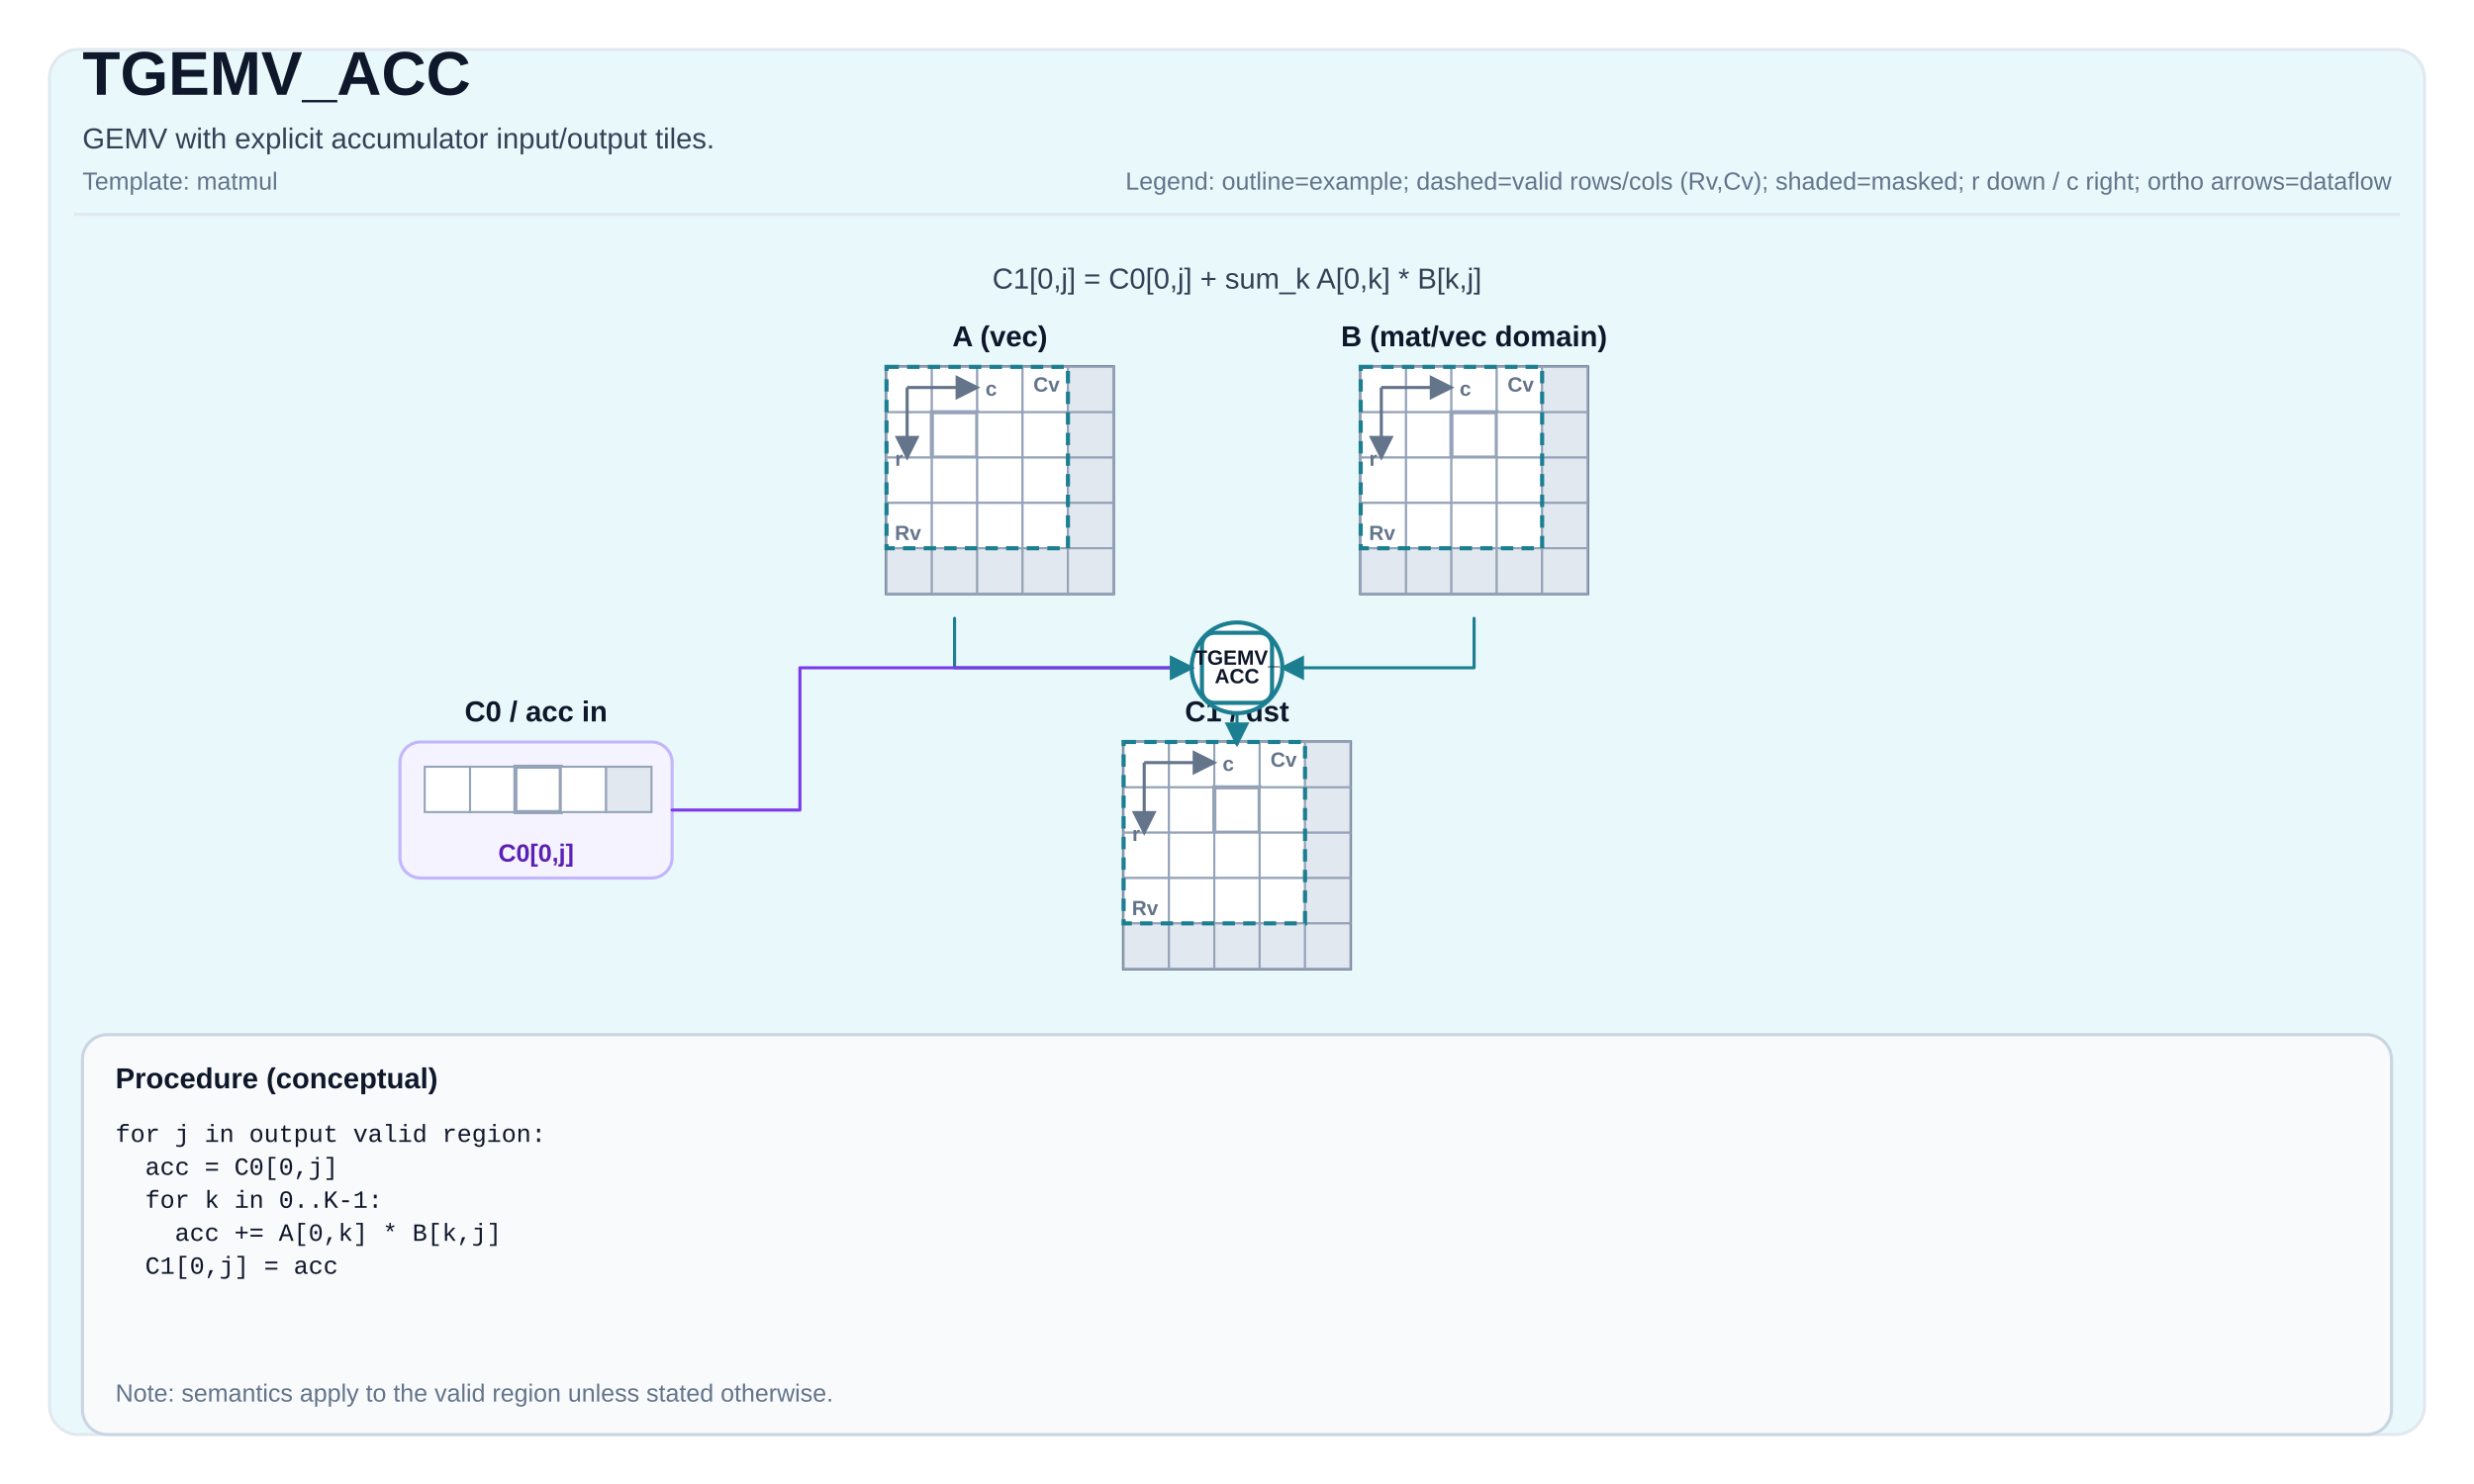
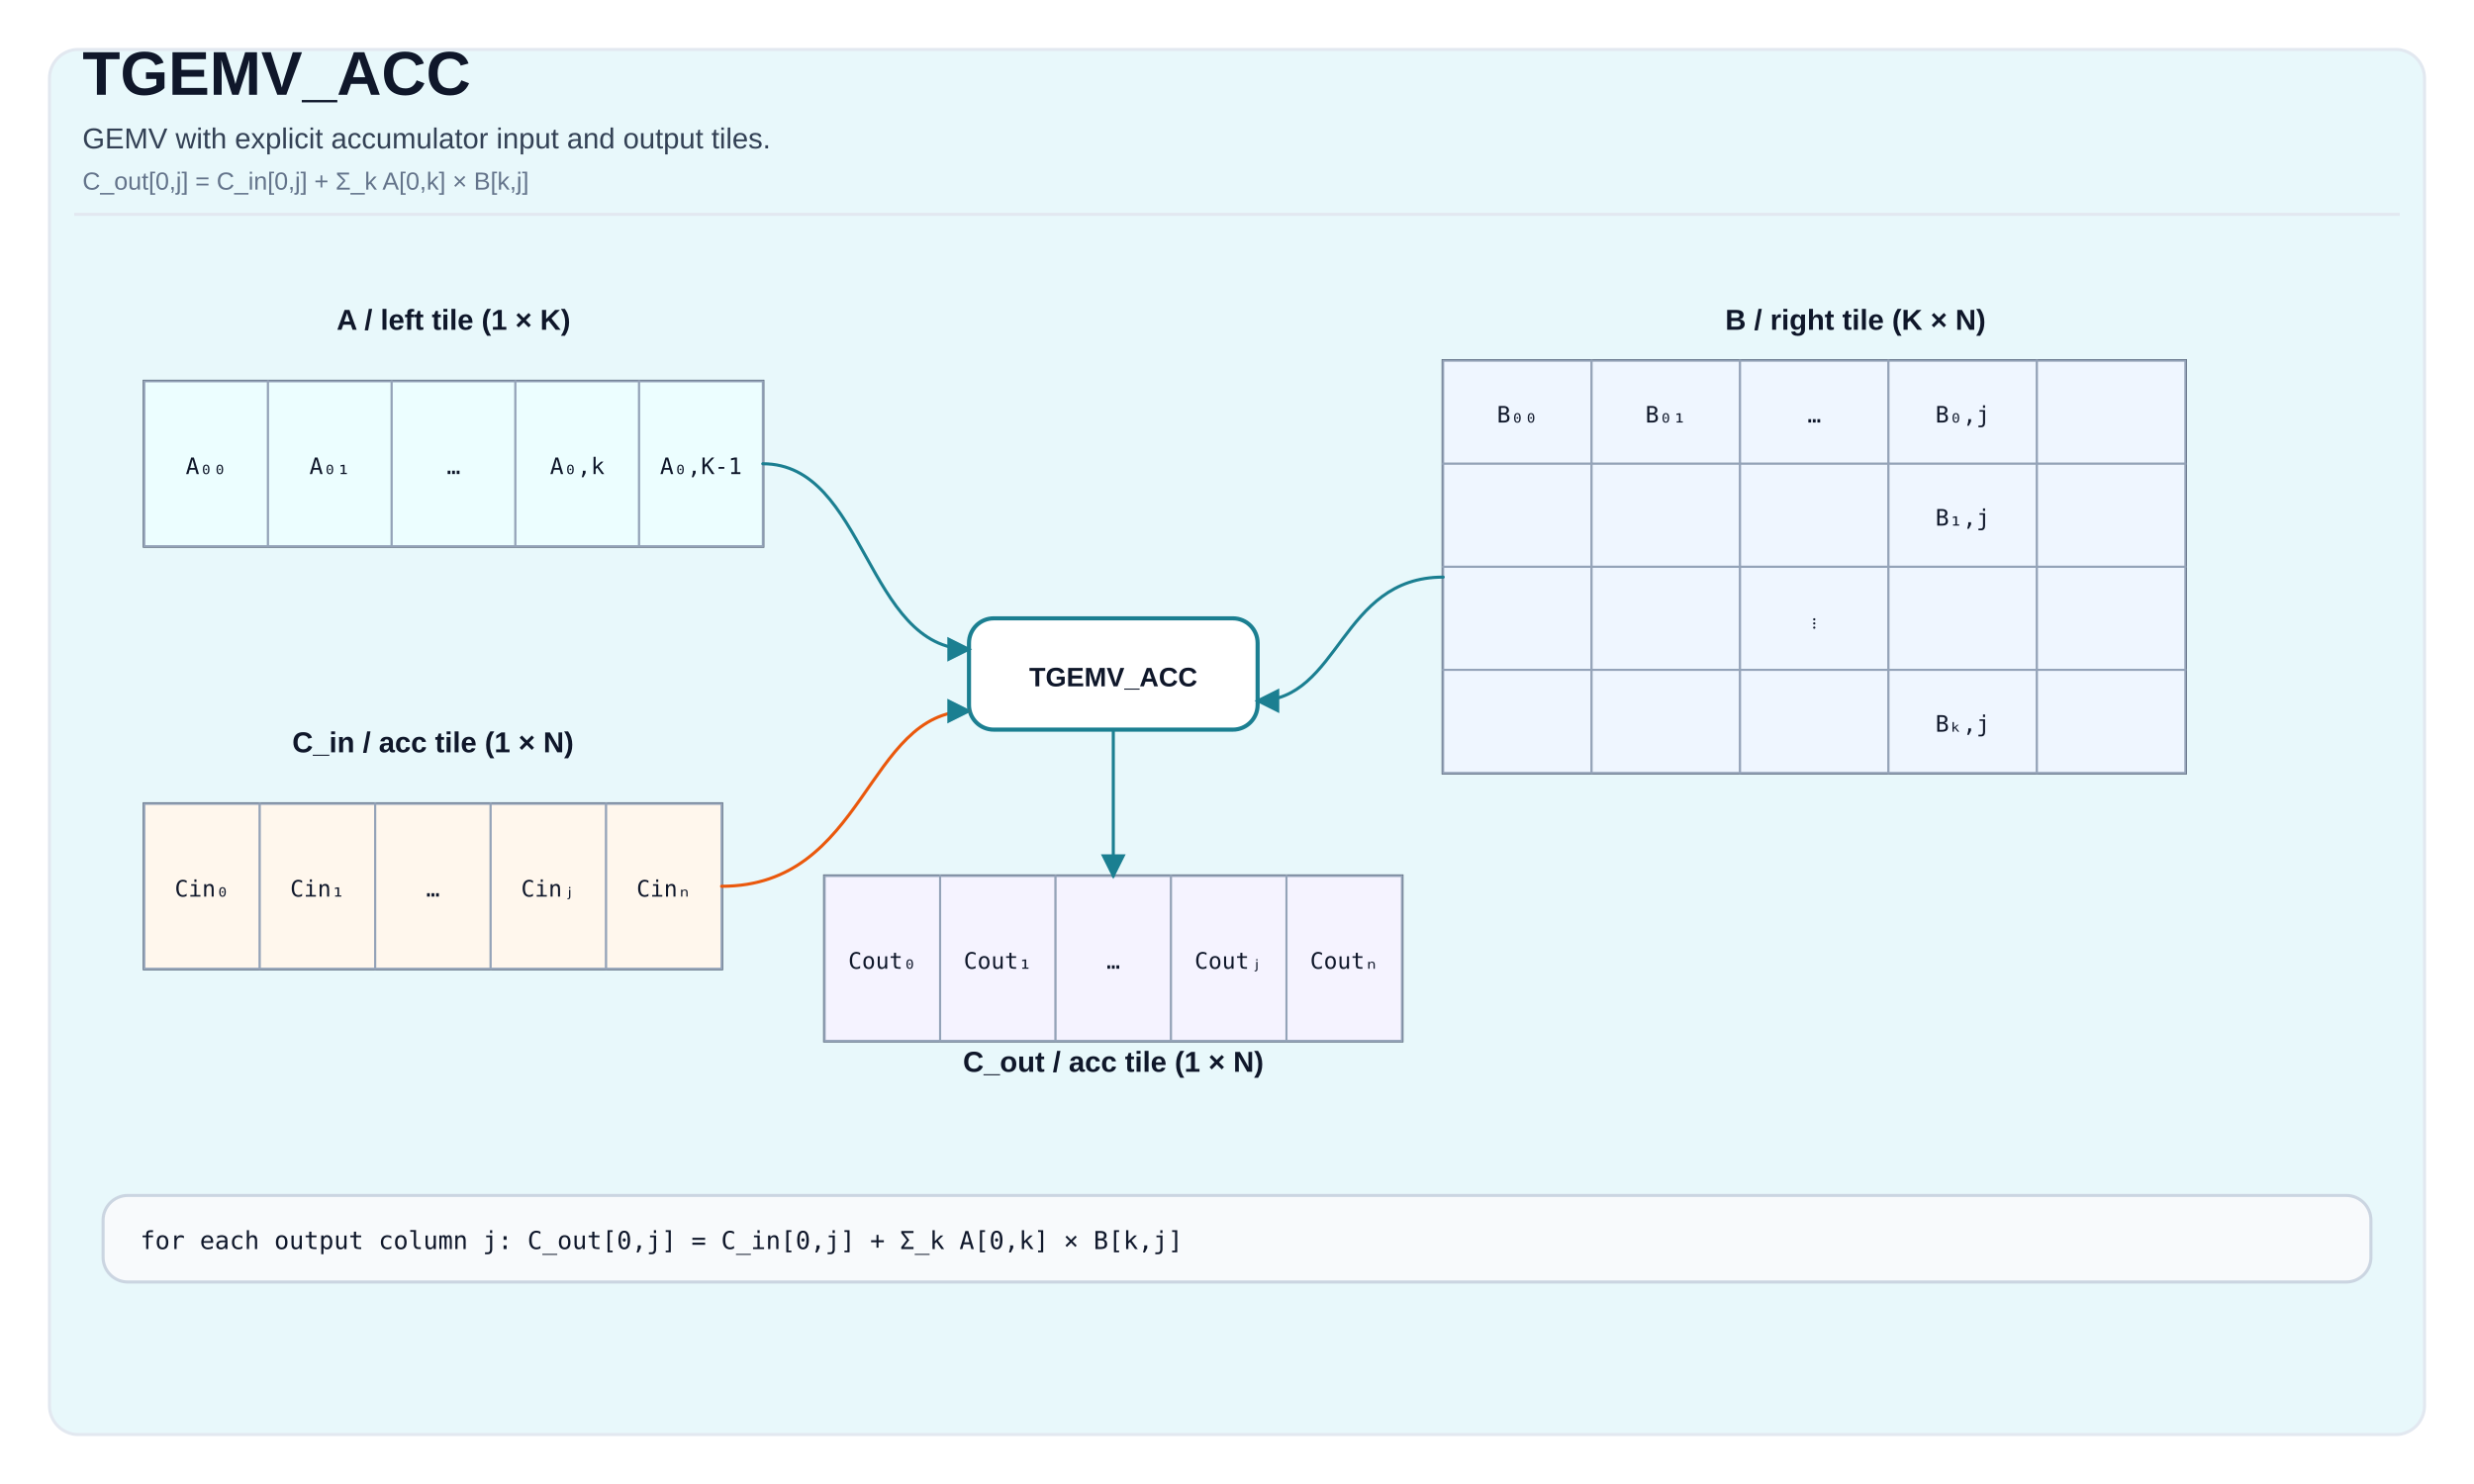
<svg xmlns="http://www.w3.org/2000/svg" width="1200" height="720" viewBox="0 0 1200 720" role="img" aria-label="TGEMV_ACC tile operation diagram">
  <defs>
    <marker id="arrow" markerWidth="8" markerHeight="8" refX="7" refY="4" orient="auto">
      <path d="M0,0 L0,8 L8,4 z" fill="#1B7F91" />
-     </marker>
-     <marker id="axisArrow" markerWidth="8" markerHeight="8" refX="7" refY="4" orient="auto">
-       <path d="M0,0 L0,8 L8,4 z" fill="#64748b" />
    </marker>
  </defs>
  <style>
svg { font-family: Arial, Helvetica, sans-serif; }
.title { font-size: 30px; font-weight: 700; fill: #0f172a; }
.subtitle { font-size: 14px; fill: #334155; }
.meta { font-size: 12px; fill: #64748b; }
.frame { fill: white; }
.panel { fill: #E8F8FB; stroke: #e2e8f0; stroke-width: 1.5; rx: 14; }
.tileLabel { font-size: 14px; font-weight: 700; fill: #0f172a; }
.tileBorder { fill: none; stroke: #475569; stroke-width: 1.5; }
.cell { fill: #ffffff; stroke: #94a3b8; stroke-width: 1; }
- .cellMasked { fill: #e2e8f0; }
- .cellHL { stroke-width: 2; }
- .arrow { stroke-width: 1.5; fill: none; stroke-linejoin: round; stroke-linecap: round; }
- .axisLine { stroke: #64748b; stroke-width: 1.5; fill: none; }
- .axisText { font-size: 10px; fill: #64748b; font-weight: 700; }
- .opCircle { fill: #ffffff; stroke-width: 2; }
- .opRect { fill: #ffffff; stroke-width: 2; }
- .opText { font-size: 10px; font-weight: 800; fill: #0f172a; }
+ .cellA { fill: #ecfeff; }
+ .cellB { fill: #eff6ff; }
+ .cellCin { fill: #fff7ed; }
+ .cellCout { fill: #f5f3ff; }
+ .cellText { font-family: ui-monospace, SFMono-Regular, Menlo, Monaco, Consolas, monospace; font-size: 11px; fill: #0f172a; }
+ .arrow { stroke-width: 1.5; fill: none; stroke-linejoin: round; stroke-linecap: round; marker-end: url(#arrow); }
.procBox { fill: #f8fafc; stroke: #cbd5e1; stroke-width: 1.5; rx: 12; }
.procTitle { font-size: 14px; font-weight: 700; fill: #0f172a; }
- .procText { font-family: ui-monospace, SFMono-Regular, Menlo, Monaco, Consolas, 'Liberation Mono', 'Courier New', monospace; font-size: 12px; fill: #0f172a; }
- .validBox { fill: none; stroke-width: 2; stroke-dasharray: 6 4; }
- .accPanel { fill: #F5F3FF; stroke: #c4b5fd; stroke-width: 1.5; rx: 10; }
- .accText { font-size: 12px; fill: #5b21b6; font-weight: 700; }
+ .procText { font-family: ui-monospace, SFMono-Regular, Menlo, Monaco, Consolas, monospace; font-size: 12px; fill: #0f172a; }
+ .opBox { fill: #ffffff; stroke: #1B7F91; stroke-width: 2; rx: 12; }
+ .opText { font-size: 13px; font-weight: 800; fill: #0f172a; }
</style>
  <rect x="0" y="0" width="1200" height="720" class="frame" />
  <rect x="24" y="24" width="1152" height="672" class="panel" />
  <text x="40" y="46" class="title">TGEMV_ACC</text>
-   <text x="40" y="72" class="subtitle">GEMV with explicit accumulator input/output tiles.</text>
-   <text x="40" y="92" class="meta">Template: matmul</text>
-   <text x="1160" y="92" class="meta" text-anchor="end">Legend: outline=example; dashed=valid rows/cols (Rv,Cv); shaded=masked; r down / c right; ortho arrows=dataflow</text>
+   <text x="40" y="72" class="subtitle">GEMV with explicit accumulator input and output tiles.</text>
+   <text x="40" y="92" class="meta">C_out[0,j] = C_in[0,j] + Σ_k A[0,k] × B[k,j]</text>
  <line x1="36" y1="104" x2="1164" y2="104" stroke="#e2e8f0" stroke-width="1.5" />
-   <text x="485" y="168" class="tileLabel" text-anchor="middle">A (vec)</text>
-   <rect x="430" y="178" width="110" height="110" class="tileBorder" />
-   <rect x="430" y="178" width="22" height="22" class="cell" />
-   <rect x="452" y="178" width="22" height="22" class="cell" />
-   <rect x="474" y="178" width="22" height="22" class="cell" />
-   <rect x="496" y="178" width="22" height="22" class="cell" />
-   <rect x="518" y="178" width="22" height="22" class="cell cellMasked" />
-   <rect x="430" y="200" width="22" height="22" class="cell" />
-   <rect x="452" y="200" width="22" height="22" class="cell cellHL" stroke="#1B7F91" />
-   <rect x="474" y="200" width="22" height="22" class="cell" />
-   <rect x="496" y="200" width="22" height="22" class="cell" />
-   <rect x="518" y="200" width="22" height="22" class="cell cellMasked" />
-   <rect x="430" y="222" width="22" height="22" class="cell" />
-   <rect x="452" y="222" width="22" height="22" class="cell" />
-   <rect x="474" y="222" width="22" height="22" class="cell" />
-   <rect x="496" y="222" width="22" height="22" class="cell" />
-   <rect x="518" y="222" width="22" height="22" class="cell cellMasked" />
-   <rect x="430" y="244" width="22" height="22" class="cell" />
-   <rect x="452" y="244" width="22" height="22" class="cell" />
-   <rect x="474" y="244" width="22" height="22" class="cell" />
-   <rect x="496" y="244" width="22" height="22" class="cell" />
-   <rect x="518" y="244" width="22" height="22" class="cell cellMasked" />
-   <rect x="430" y="266" width="22" height="22" class="cell cellMasked" />
-   <rect x="452" y="266" width="22" height="22" class="cell cellMasked" />
-   <rect x="474" y="266" width="22" height="22" class="cell cellMasked" />
-   <rect x="496" y="266" width="22" height="22" class="cell cellMasked" />
-   <rect x="518" y="266" width="22" height="22" class="cell cellMasked" />
-   <rect x="430" y="178" width="88" height="88" class="validBox" stroke="#1B7F91" />
-   <text x="434" y="262" class="axisText">Rv</text>
-   <text x="514" y="190" class="axisText" text-anchor="end">Cv</text>
-   <path d="M 440 188 L 474 188" class="axisLine" marker-end="url(#axisArrow)" />
-   <path d="M 440 188 L 440 222" class="axisLine" marker-end="url(#axisArrow)" />
-   <text x="478" y="192" class="axisText">c</text>
-   <text x="438" y="226" class="axisText" text-anchor="end">r</text>
-   <text x="715" y="168" class="tileLabel" text-anchor="middle">B (mat/vec domain)</text>
-   <rect x="660" y="178" width="110" height="110" class="tileBorder" />
-   <rect x="660" y="178" width="22" height="22" class="cell" />
-   <rect x="682" y="178" width="22" height="22" class="cell" />
-   <rect x="704" y="178" width="22" height="22" class="cell" />
-   <rect x="726" y="178" width="22" height="22" class="cell" />
-   <rect x="748" y="178" width="22" height="22" class="cell cellMasked" />
-   <rect x="660" y="200" width="22" height="22" class="cell" />
-   <rect x="682" y="200" width="22" height="22" class="cell" />
-   <rect x="704" y="200" width="22" height="22" class="cell cellHL" stroke="#1B7F91" />
-   <rect x="726" y="200" width="22" height="22" class="cell" />
-   <rect x="748" y="200" width="22" height="22" class="cell cellMasked" />
-   <rect x="660" y="222" width="22" height="22" class="cell" />
-   <rect x="682" y="222" width="22" height="22" class="cell" />
-   <rect x="704" y="222" width="22" height="22" class="cell" />
-   <rect x="726" y="222" width="22" height="22" class="cell" />
-   <rect x="748" y="222" width="22" height="22" class="cell cellMasked" />
-   <rect x="660" y="244" width="22" height="22" class="cell" />
-   <rect x="682" y="244" width="22" height="22" class="cell" />
-   <rect x="704" y="244" width="22" height="22" class="cell" />
-   <rect x="726" y="244" width="22" height="22" class="cell" />
-   <rect x="748" y="244" width="22" height="22" class="cell cellMasked" />
-   <rect x="660" y="266" width="22" height="22" class="cell cellMasked" />
-   <rect x="682" y="266" width="22" height="22" class="cell cellMasked" />
-   <rect x="704" y="266" width="22" height="22" class="cell cellMasked" />
-   <rect x="726" y="266" width="22" height="22" class="cell cellMasked" />
-   <rect x="748" y="266" width="22" height="22" class="cell cellMasked" />
-   <rect x="660" y="178" width="88" height="88" class="validBox" stroke="#1B7F91" />
-   <text x="664" y="262" class="axisText">Rv</text>
-   <text x="744" y="190" class="axisText" text-anchor="end">Cv</text>
-   <path d="M 670 188 L 704 188" class="axisLine" marker-end="url(#axisArrow)" />
-   <path d="M 670 188 L 670 222" class="axisLine" marker-end="url(#axisArrow)" />
-   <text x="708" y="192" class="axisText">c</text>
-   <text x="668" y="226" class="axisText" text-anchor="end">r</text>
-   <text x="260" y="350" class="tileLabel" text-anchor="middle">C0 / acc in</text>
-   <rect x="194" y="360" width="132" height="66" class="accPanel" />
-   <rect x="206" y="372" width="22" height="22" class="cell" />
-   <rect x="228" y="372" width="22" height="22" class="cell" />
-   <rect x="250" y="372" width="22" height="22" class="cell cellHL" stroke="#7c3aed" />
-   <rect x="272" y="372" width="22" height="22" class="cell" />
-   <rect x="294" y="372" width="22" height="22" class="cell cellMasked" />
-   <text x="260" y="418" class="accText" text-anchor="middle">C0[0,j]</text>
-   <text x="600" y="350" class="tileLabel" text-anchor="middle">C1 / dst</text>
-   <rect x="545" y="360" width="110" height="110" class="tileBorder" />
-   <rect x="545" y="360" width="22" height="22" class="cell" />
-   <rect x="567" y="360" width="22" height="22" class="cell" />
-   <rect x="589" y="360" width="22" height="22" class="cell" />
-   <rect x="611" y="360" width="22" height="22" class="cell" />
-   <rect x="633" y="360" width="22" height="22" class="cell cellMasked" />
-   <rect x="545" y="382" width="22" height="22" class="cell" />
-   <rect x="567" y="382" width="22" height="22" class="cell" />
-   <rect x="589" y="382" width="22" height="22" class="cell cellHL" stroke="#1B7F91" />
-   <rect x="611" y="382" width="22" height="22" class="cell" />
-   <rect x="633" y="382" width="22" height="22" class="cell cellMasked" />
-   <rect x="545" y="404" width="22" height="22" class="cell" />
-   <rect x="567" y="404" width="22" height="22" class="cell" />
-   <rect x="589" y="404" width="22" height="22" class="cell" />
-   <rect x="611" y="404" width="22" height="22" class="cell" />
-   <rect x="633" y="404" width="22" height="22" class="cell cellMasked" />
-   <rect x="545" y="426" width="22" height="22" class="cell" />
-   <rect x="567" y="426" width="22" height="22" class="cell" />
-   <rect x="589" y="426" width="22" height="22" class="cell" />
-   <rect x="611" y="426" width="22" height="22" class="cell" />
-   <rect x="633" y="426" width="22" height="22" class="cell cellMasked" />
-   <rect x="545" y="448" width="22" height="22" class="cell cellMasked" />
-   <rect x="567" y="448" width="22" height="22" class="cell cellMasked" />
-   <rect x="589" y="448" width="22" height="22" class="cell cellMasked" />
-   <rect x="611" y="448" width="22" height="22" class="cell cellMasked" />
-   <rect x="633" y="448" width="22" height="22" class="cell cellMasked" />
-   <rect x="545" y="360" width="88" height="88" class="validBox" stroke="#1B7F91" />
-   <text x="549" y="444" class="axisText">Rv</text>
-   <text x="629" y="372" class="axisText" text-anchor="end">Cv</text>
-   <path d="M 555 370 L 589 370" class="axisLine" marker-end="url(#axisArrow)" />
-   <path d="M 555 370 L 555 404" class="axisLine" marker-end="url(#axisArrow)" />
-   <text x="593" y="374" class="axisText">c</text>
-   <text x="553" y="408" class="axisText" text-anchor="end">r</text>
-   <text x="600" y="140" class="subtitle" text-anchor="middle" fill="#1B7F91">C1[0,j] = C0[0,j] + sum_k A[0,k] * B[k,j]</text>
-   <circle cx="600" cy="324" r="22" class="opCircle" stroke="#1B7F91" />
-   <rect x="583" y="307" width="34" height="34" rx="6" class="opRect" stroke="#1B7F91" />
-   <text x="600" y="322.5" class="opText" font-size="8px" text-anchor="middle">TGEMV_</text>
-   <text x="600" y="331.5" class="opText" font-size="8px" text-anchor="middle">ACC</text>
-   <path d="M 463 300 L 463 324 L 578 324" class="arrow" stroke="#1B7F91" marker-end="url(#arrow)" />
-   <path d="M 715 300 L 715 324 L 622 324" class="arrow" stroke="#1B7F91" marker-end="url(#arrow)" />
-   <path d="M 326 393 L 388 393 L 388 324 L 578 324" class="arrow" stroke="#7c3aed" marker-end="url(#arrow)" />
-   <path d="M 600 346 L 600 361" class="arrow" stroke="#1B7F91" marker-end="url(#arrow)" />
-   <rect x="40" y="502" width="1120" height="194" class="procBox" />
-   <text x="56" y="528" class="procTitle">Procedure (conceptual)</text>
-   <text x="56" y="554" class="procText" xml:space="preserve">
-     <tspan x="56" dy="0">for j in output valid region:</tspan>
-     <tspan x="56" dy="16">  acc = C0[0,j]</tspan>
-     <tspan x="56" dy="16">  for k in 0..K-1:</tspan>
-     <tspan x="56" dy="16">    acc += A[0,k] * B[k,j]</tspan>
-     <tspan x="56" dy="16">  C1[0,j] = acc</tspan>
-   </text>
-   <text x="56" y="680" class="meta">Note: semantics apply to the valid region unless stated otherwise.</text>
+   <text x="220" y="160" class="tileLabel" text-anchor="middle">A / left tile (1 × K)</text>
+   <rect x="70" y="185" width="300" height="80" class="tileBorder" />
+   <rect x="70" y="185" width="60" height="80" class="cell cellA" />
+   <rect x="130" y="185" width="60" height="80" class="cell cellA" />
+   <rect x="190" y="185" width="60" height="80" class="cell cellA" />
+   <rect x="250" y="185" width="60" height="80" class="cell cellA" />
+   <rect x="310" y="185" width="60" height="80" class="cell cellA" />
+   <text x="100" y="230" class="cellText" text-anchor="middle">A₀₀</text>
+   <text x="160" y="230" class="cellText" text-anchor="middle">A₀₁</text>
+   <text x="220" y="230" class="cellText" text-anchor="middle">…</text>
+   <text x="280" y="230" class="cellText" text-anchor="middle">A₀,k</text>
+   <text x="340" y="230" class="cellText" text-anchor="middle">A₀,K-1</text>
+   <text x="900" y="160" class="tileLabel" text-anchor="middle">B / right tile (K × N)</text>
+   <rect x="700" y="175" width="360" height="200" class="tileBorder" />
+   <rect x="700" y="175" width="72" height="50" class="cell cellB" />
+   <rect x="772" y="175" width="72" height="50" class="cell cellB" />
+   <rect x="844" y="175" width="72" height="50" class="cell cellB" />
+   <rect x="916" y="175" width="72" height="50" class="cell cellB" />
+   <rect x="988" y="175" width="72" height="50" class="cell cellB" />
+   <rect x="700" y="225" width="72" height="50" class="cell cellB" />
+   <rect x="772" y="225" width="72" height="50" class="cell cellB" />
+   <rect x="844" y="225" width="72" height="50" class="cell cellB" />
+   <rect x="916" y="225" width="72" height="50" class="cell cellB" />
+   <rect x="988" y="225" width="72" height="50" class="cell cellB" />
+   <rect x="700" y="275" width="72" height="50" class="cell cellB" />
+   <rect x="772" y="275" width="72" height="50" class="cell cellB" />
+   <rect x="844" y="275" width="72" height="50" class="cell cellB" />
+   <rect x="916" y="275" width="72" height="50" class="cell cellB" />
+   <rect x="988" y="275" width="72" height="50" class="cell cellB" />
+   <rect x="700" y="325" width="72" height="50" class="cell cellB" />
+   <rect x="772" y="325" width="72" height="50" class="cell cellB" />
+   <rect x="844" y="325" width="72" height="50" class="cell cellB" />
+   <rect x="916" y="325" width="72" height="50" class="cell cellB" />
+   <rect x="988" y="325" width="72" height="50" class="cell cellB" />
+   <text x="736" y="205" class="cellText" text-anchor="middle">B₀₀</text>
+   <text x="808" y="205" class="cellText" text-anchor="middle">B₀₁</text>
+   <text x="880" y="205" class="cellText" text-anchor="middle">…</text>
+   <text x="952" y="205" class="cellText" text-anchor="middle">B₀,j</text>
+   <text x="952" y="255" class="cellText" text-anchor="middle">B₁,j</text>
+   <text x="880" y="305" class="cellText" text-anchor="middle">⋮</text>
+   <text x="952" y="355" class="cellText" text-anchor="middle">Bₖ,j</text>
+   <text x="210" y="365" class="tileLabel" text-anchor="middle">C_in / acc tile (1 × N)</text>
+   <rect x="70" y="390" width="280" height="80" class="tileBorder" />
+   <rect x="70" y="390" width="56" height="80" class="cell cellCin" />
+   <rect x="126" y="390" width="56" height="80" class="cell cellCin" />
+   <rect x="182" y="390" width="56" height="80" class="cell cellCin" />
+   <rect x="238" y="390" width="56" height="80" class="cell cellCin" />
+   <rect x="294" y="390" width="56" height="80" class="cell cellCin" />
+   <text x="98" y="435" class="cellText" text-anchor="middle">Cin₀</text>
+   <text x="154" y="435" class="cellText" text-anchor="middle">Cin₁</text>
+   <text x="210" y="435" class="cellText" text-anchor="middle">…</text>
+   <text x="266" y="435" class="cellText" text-anchor="middle">Cinⱼ</text>
+   <text x="322" y="435" class="cellText" text-anchor="middle">Cinₙ</text>
+   <rect x="470" y="300" width="140" height="54" class="opBox" />
+   <text x="540" y="333" class="opText" text-anchor="middle">TGEMV_ACC</text>
+   <path d="M 370 225 C 420 225, 420 315, 470 315" class="arrow" stroke="#1B7F91" />
+   <path d="M 700 280 C 650 280, 650 340, 610 340" class="arrow" stroke="#1B7F91" />
+   <path d="M 350 430 C 420 430, 420 345, 470 345" class="arrow" stroke="#ea580c" />
+   <text x="540" y="520" class="tileLabel" text-anchor="middle">C_out / acc tile (1 × N)</text>
+   <rect x="400" y="425" width="280" height="80" class="tileBorder" />
+   <rect x="400" y="425" width="56" height="80" class="cell cellCout" />
+   <rect x="456" y="425" width="56" height="80" class="cell cellCout" />
+   <rect x="512" y="425" width="56" height="80" class="cell cellCout" />
+   <rect x="568" y="425" width="56" height="80" class="cell cellCout" />
+   <rect x="624" y="425" width="56" height="80" class="cell cellCout" />
+   <text x="428" y="470" class="cellText" text-anchor="middle">Cout₀</text>
+   <text x="484" y="470" class="cellText" text-anchor="middle">Cout₁</text>
+   <text x="540" y="470" class="cellText" text-anchor="middle">…</text>
+   <text x="596" y="470" class="cellText" text-anchor="middle">Coutⱼ</text>
+   <text x="652" y="470" class="cellText" text-anchor="middle">Coutₙ</text>
+   <path d="M 540 354 L 540 425" class="arrow" stroke="#1B7F91" />
+   <rect x="50" y="580" width="1100" height="42" class="procBox" />
+   <text x="68" y="606" class="procText">for each output column j: C_out[0,j] = C_in[0,j] + Σ_k A[0,k] × B[k,j]</text>
</svg>
